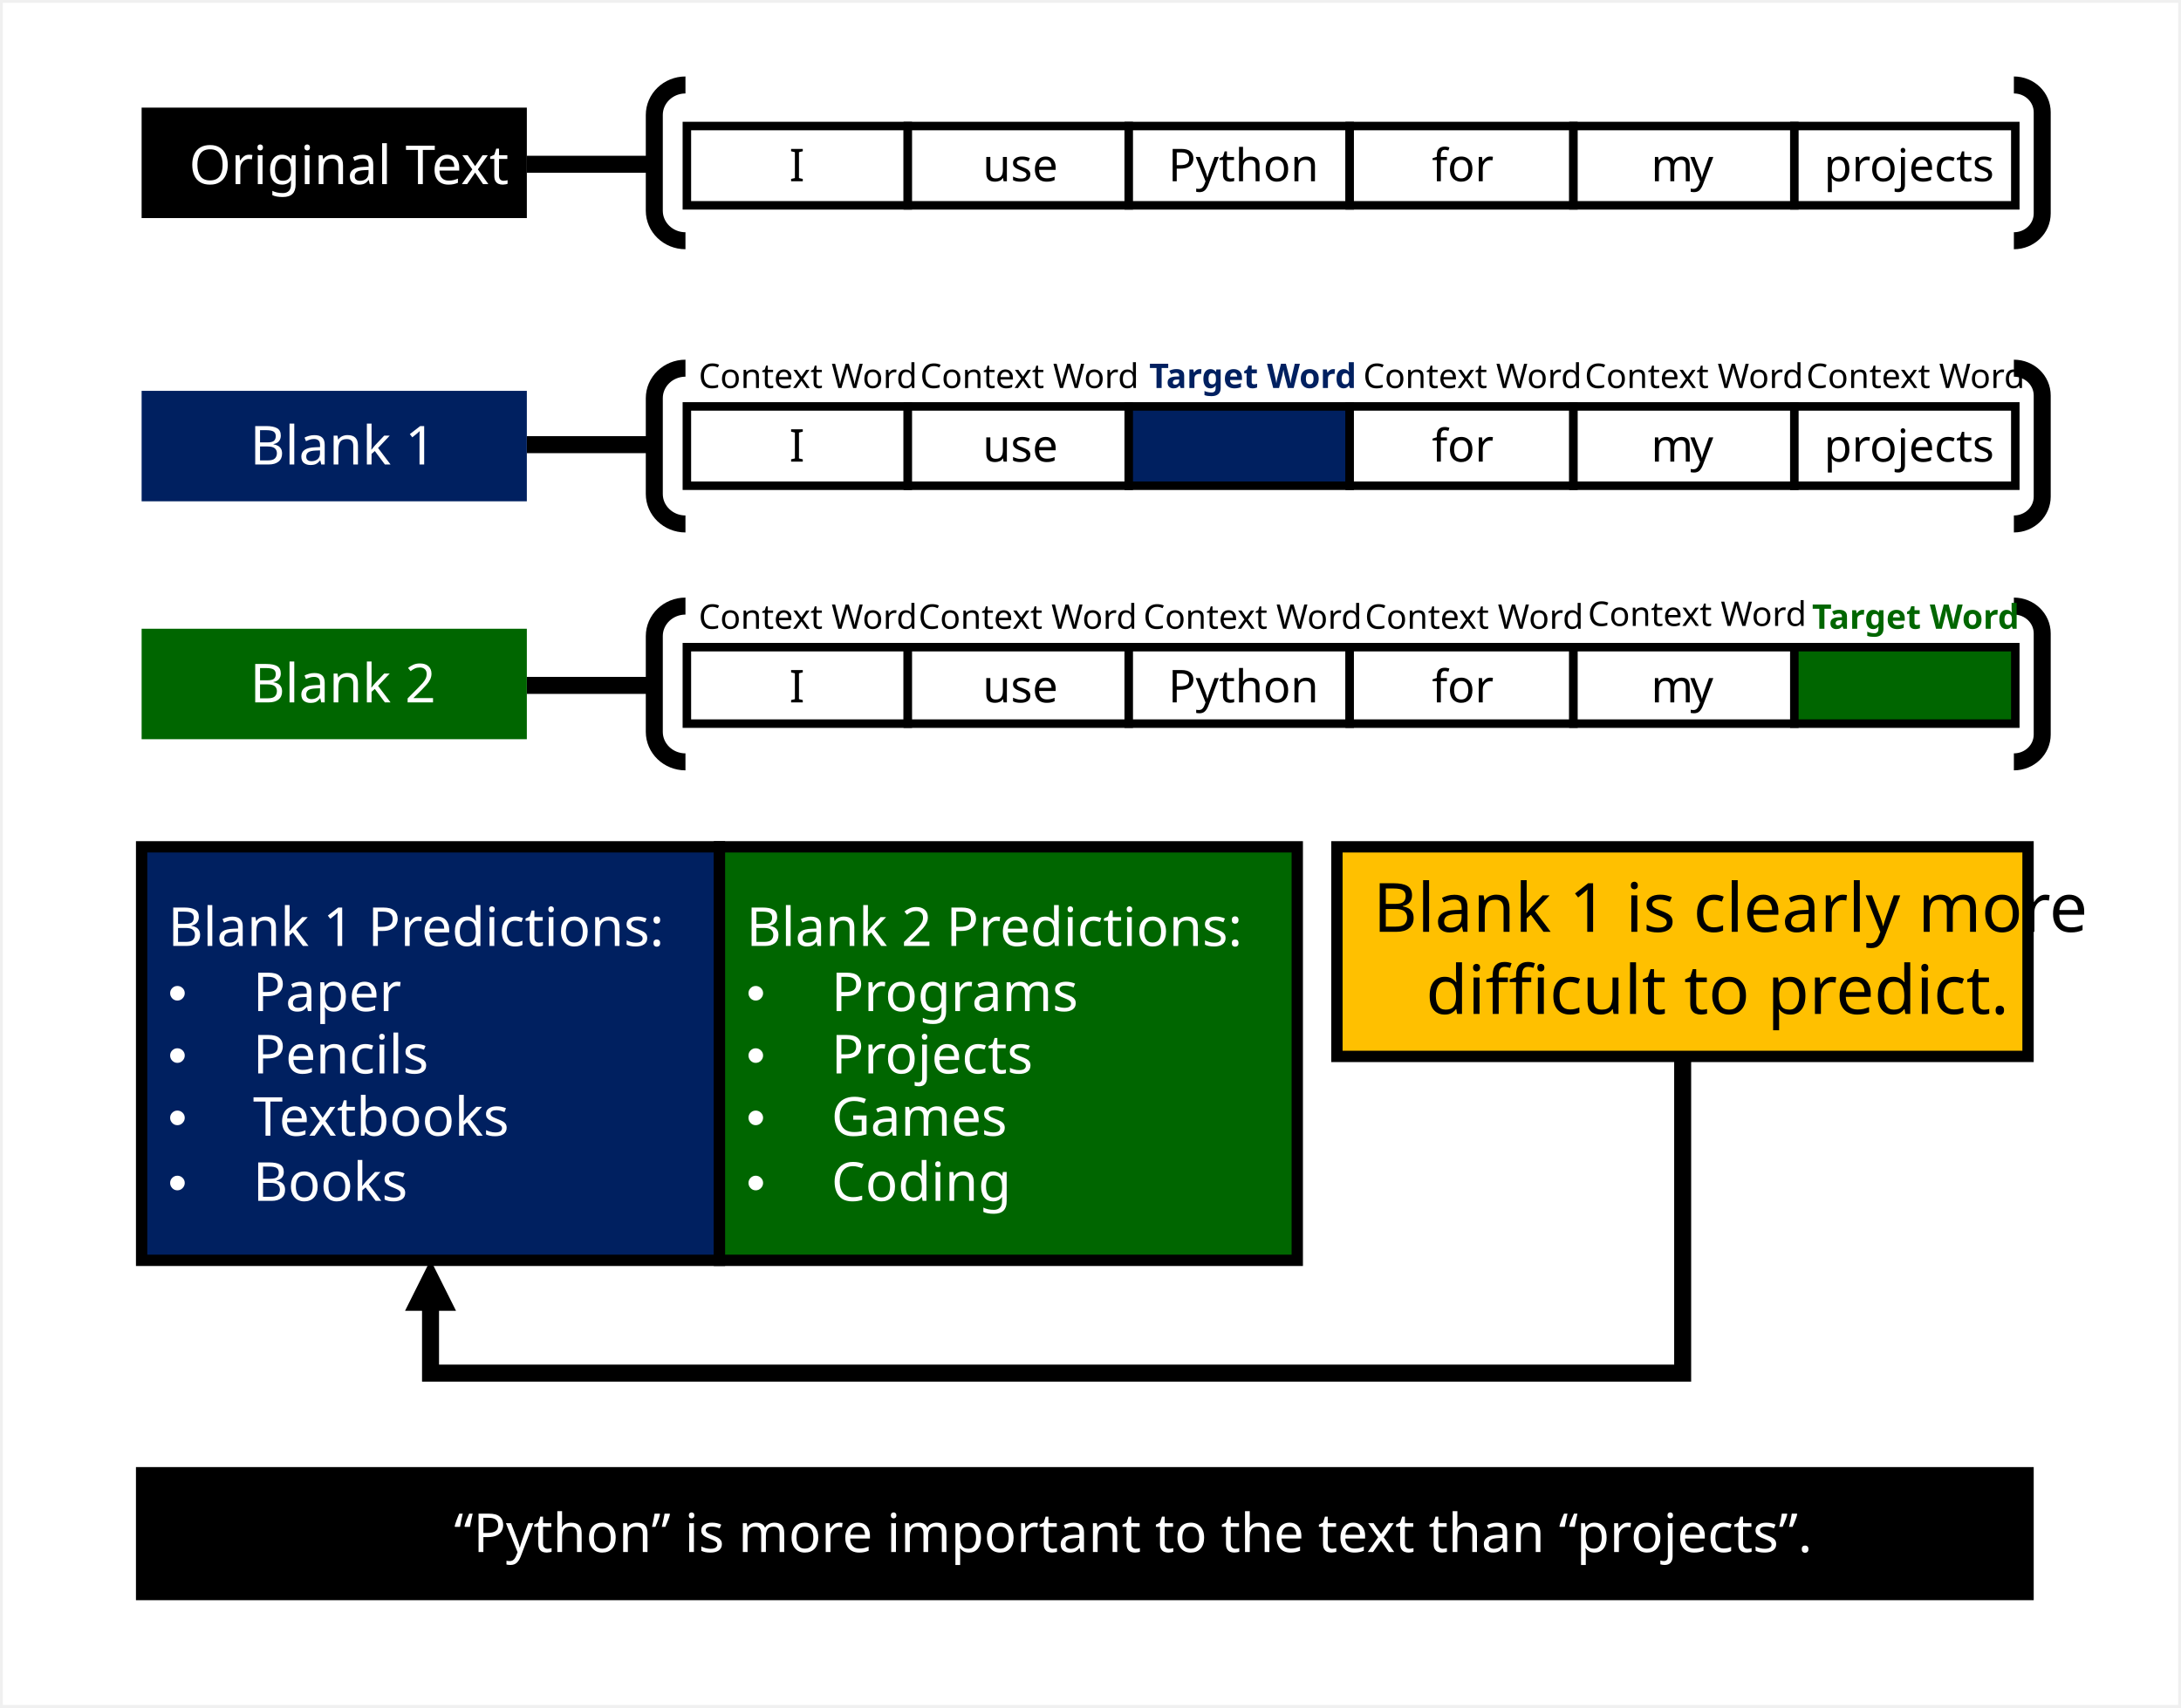
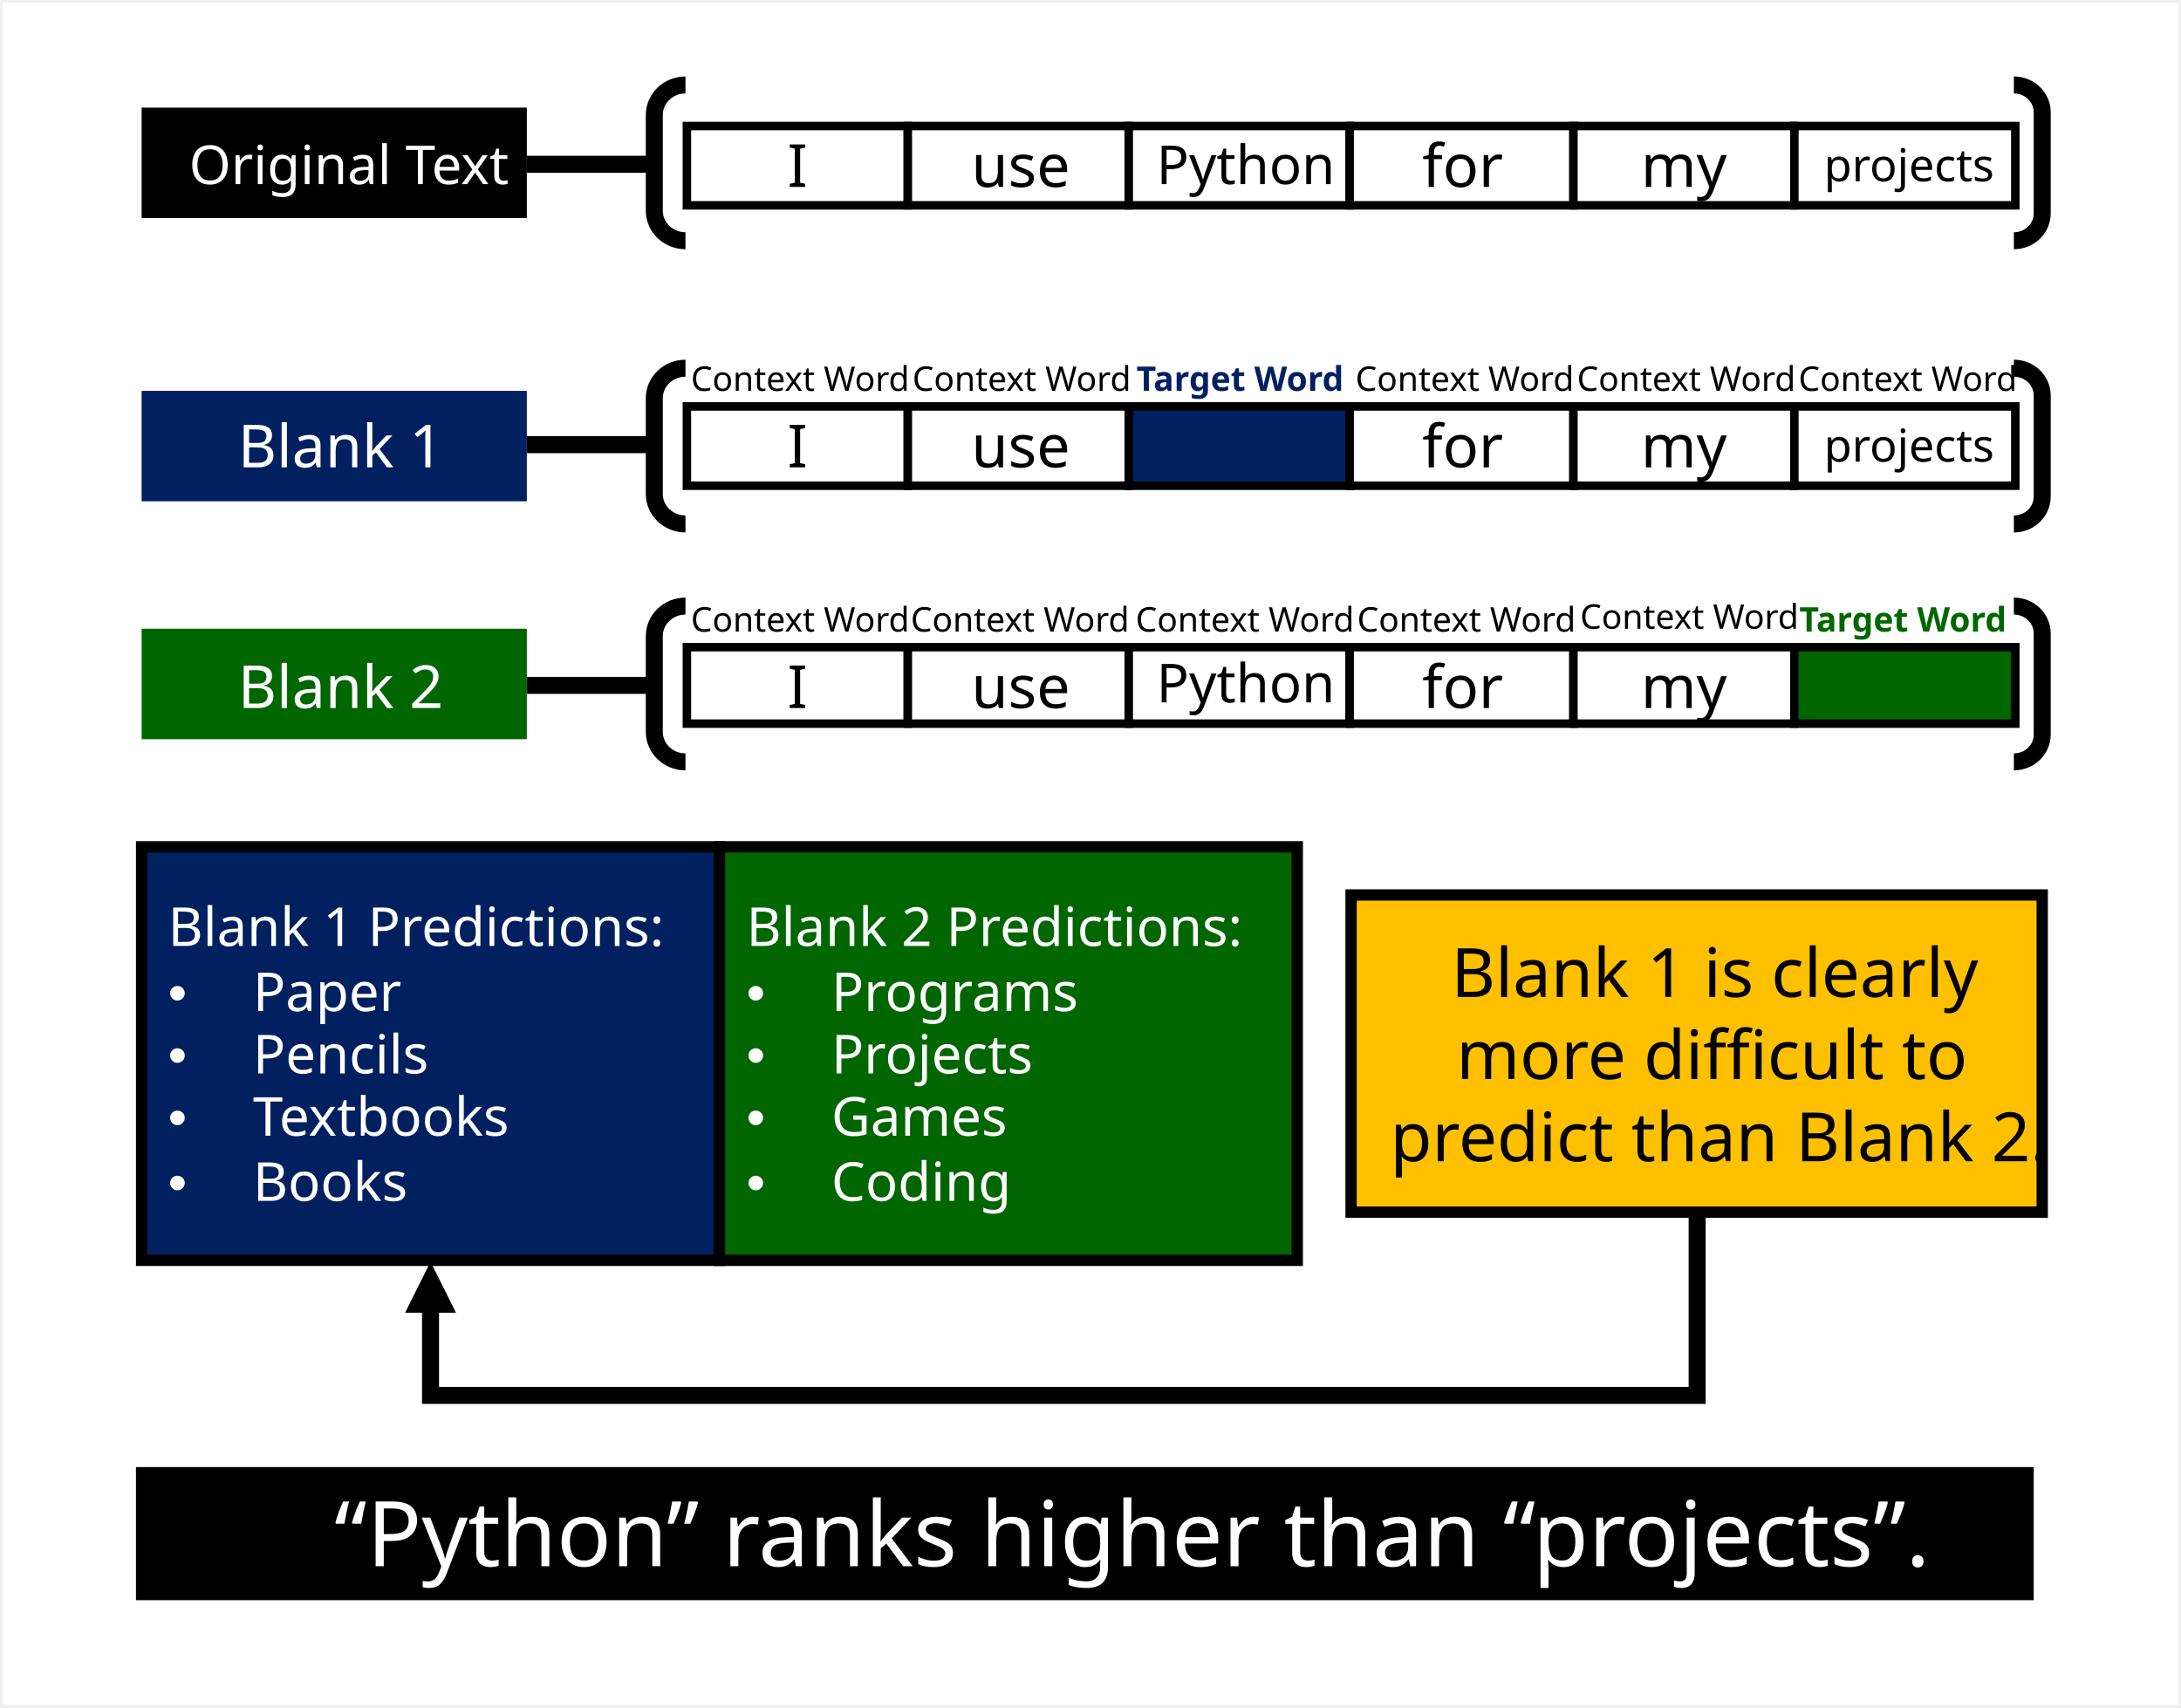
<svg xmlns="http://www.w3.org/2000/svg" width="770" height="603" overflow="hidden">
  <defs>
    <clipPath id="clip0">
      <path d="M-1-1 769-1 769 602-1 602Z" fill-rule="evenodd" clip-rule="evenodd" />
    </clipPath>
  </defs>
  <g clip-path="url(#clip0)" transform="translate(1 1)">
+     <rect x="0" y="0" width="768" height="599" fill="#FFFFFF" transform="matrix(-1 -8.74228e-08 -8.74228e-08 1 768 0)" />
    <rect x="0" y="0" width="768" height="601" fill="#FFFFFF" transform="matrix(-1 -8.74228e-08 -8.74228e-08 1 768 0)" />
    <rect x="241.5" y="43.5" width="78" height="28" stroke="#000000" stroke-width="3" stroke-miterlimit="8" fill="#FFFFFF" />
-     <text font-family="Segoe UI,Segoe UI_MSFontService,sans-serif" font-weight="400" font-size="16" transform="translate(277.654 63)">I</text>
+     <text font-family="Segoe UI,Segoe UI_MSFontService,sans-serif" font-weight="400" font-size="21" transform="translate(276.988 65)">I</text>
    <rect x="319.5" y="43.5" width="78" height="28" stroke="#000000" stroke-width="3" stroke-miterlimit="8" fill="#FFFFFF" />
-     <text font-family="Segoe UI,Segoe UI_MSFontService,sans-serif" font-weight="400" font-size="16" transform="translate(345.945 63)">use</text>
+     <text font-family="Segoe UI,Segoe UI_MSFontService,sans-serif" font-weight="400" font-size="21" transform="translate(341.945 65)">use</text>
    <rect x="397.5" y="43.5" width="78" height="28" stroke="#000000" stroke-width="3" stroke-miterlimit="8" fill="#FFFFFF" />
-     <text font-family="Segoe UI,Segoe UI_MSFontService,sans-serif" font-weight="400" font-size="16" transform="translate(411.463 63)">Python</text>
+     <text font-family="Segoe UI,Segoe UI_MSFontService,sans-serif" font-weight="400" font-size="19" transform="translate(407.293 64)">Python</text>
    <rect x="475.5" y="43.5" width="79" height="28" stroke="#000000" stroke-width="3" stroke-miterlimit="8" fill="#FFFFFF" />
-     <text font-family="Segoe UI,Segoe UI_MSFontService,sans-serif" font-weight="400" font-size="16" transform="translate(504.527 63)">for</text>
+     <text font-family="Segoe UI,Segoe UI_MSFontService,sans-serif" font-weight="400" font-size="21" transform="translate(501.111 65)">for</text>
    <rect x="554.5" y="43.5" width="78" height="28" stroke="#000000" stroke-width="3" stroke-miterlimit="8" fill="#FFFFFF" />
-     <text font-family="Segoe UI,Segoe UI_MSFontService,sans-serif" font-weight="400" font-size="16" transform="translate(581.902 63)">m<tspan x="13.833" y="0">y</tspan>
-     </text>
+     <text font-family="Segoe UI,Segoe UI_MSFontService,sans-serif" font-weight="400" font-size="21" transform="translate(578.318 65)">my</text>
    <rect x="632.5" y="43.5" width="78" height="28" stroke="#000000" stroke-width="3" stroke-miterlimit="8" fill="#FFFFFF" />
    <text font-family="Segoe UI,Segoe UI_MSFontService,sans-serif" font-weight="400" font-size="16" transform="translate(642.966 63)">projects</text>
    <path d="M10 55C4.477 55 0 50.685 0 45.362L0 9.638C0 4.315 4.477 0 10 0" stroke="#000000" stroke-width="6" stroke-miterlimit="8" fill="none" fill-rule="evenodd" transform="matrix(-1 -8.74228e-08 -8.74228e-08 1 720 29)" />
    <path d="M241 84C234.925 84 230 79.254 230 73.399L230 39.601C230 33.746 234.925 29 241 29" stroke="#000000" stroke-width="6" stroke-miterlimit="8" fill="none" fill-rule="evenodd" />
    <path d="M185 57 230.022 57" stroke="#000000" stroke-width="6" stroke-miterlimit="8" fill="none" fill-rule="evenodd" />
    <rect x="49" y="37" width="136" height="39" />
    <text fill="#FFFFFF" font-family="Segoe UI,Segoe UI_MSFontService,sans-serif" font-weight="400" font-size="19" transform="translate(65.7216 64)">Original Text</text>
    <rect x="241.5" y="142.5" width="78" height="28" stroke="#000000" stroke-width="3" stroke-miterlimit="8" fill="#FFFFFF" />
-     <text font-family="Segoe UI,Segoe UI_MSFontService,sans-serif" font-weight="400" font-size="16" transform="translate(277.654 162)">I</text>
+     <text font-family="Segoe UI,Segoe UI_MSFontService,sans-serif" font-weight="400" font-size="21" transform="translate(276.988 164)">I</text>
    <rect x="319.5" y="142.5" width="78" height="28" stroke="#000000" stroke-width="3" stroke-miterlimit="8" fill="#FFFFFF" />
-     <text font-family="Segoe UI,Segoe UI_MSFontService,sans-serif" font-weight="400" font-size="16" transform="translate(345.945 162)">use</text>
+     <text font-family="Segoe UI,Segoe UI_MSFontService,sans-serif" font-weight="400" font-size="21" transform="translate(341.945 164)">use</text>
    <rect x="397.5" y="142.5" width="78" height="28" stroke="#000000" stroke-width="3" stroke-miterlimit="8" fill="#002060" />
    <rect x="475.5" y="142.5" width="79" height="28" stroke="#000000" stroke-width="3" stroke-miterlimit="8" fill="#FFFFFF" />
-     <text font-family="Segoe UI,Segoe UI_MSFontService,sans-serif" font-weight="400" font-size="16" transform="translate(504.527 162)">for</text>
+     <text font-family="Segoe UI,Segoe UI_MSFontService,sans-serif" font-weight="400" font-size="21" transform="translate(501.111 164)">for</text>
    <rect x="554.5" y="142.5" width="78" height="28" stroke="#000000" stroke-width="3" stroke-miterlimit="8" fill="#FFFFFF" />
-     <text font-family="Segoe UI,Segoe UI_MSFontService,sans-serif" font-weight="400" font-size="16" transform="translate(581.902 162)">m<tspan x="13.833" y="0">y</tspan>
-     </text>
+     <text font-family="Segoe UI,Segoe UI_MSFontService,sans-serif" font-weight="400" font-size="21" transform="translate(578.318 164)">my</text>
    <rect x="632.5" y="142.5" width="78" height="28" stroke="#000000" stroke-width="3" stroke-miterlimit="8" fill="#FFFFFF" />
    <text font-family="Segoe UI,Segoe UI_MSFontService,sans-serif" font-weight="400" font-size="16" transform="translate(642.966 162)">projects</text>
    <path d="M10 55C4.477 55 0 50.685 0 45.362L0 9.638C0 4.315 4.477 0 10 0" stroke="#000000" stroke-width="6" stroke-miterlimit="8" fill="none" fill-rule="evenodd" transform="matrix(-1 -8.74228e-08 -8.74228e-08 1 720 129)" />
    <path d="M241 184C234.925 184 230 179.254 230 173.399L230 139.601C230 133.746 234.925 129 241 129" stroke="#000000" stroke-width="6" stroke-miterlimit="8" fill="none" fill-rule="evenodd" />
    <path d="M185 156 230.022 156" stroke="#000000" stroke-width="6" stroke-miterlimit="8" fill="none" fill-rule="evenodd" />
    <rect x="49" y="137" width="136" height="39" fill="#002060" />
-     <text fill="#FFFFFF" font-family="Segoe UI,Segoe UI_MSFontService,sans-serif" font-weight="400" font-size="19" transform="translate(87.2615 163)">Blank 1</text>
+     <text fill="#FFFFFF" font-family="Segoe UI,Segoe UI_MSFontService,sans-serif" font-weight="400" font-size="21" transform="translate(83.0116 164)">Blank 1</text>
    <rect x="241.5" y="227.5" width="78" height="27" stroke="#000000" stroke-width="3" stroke-miterlimit="8" fill="#FFFFFF" />
-     <text font-family="Segoe UI,Segoe UI_MSFontService,sans-serif" font-weight="400" font-size="16" transform="translate(277.654 247)">I</text>
+     <text font-family="Segoe UI,Segoe UI_MSFontService,sans-serif" font-weight="400" font-size="21" transform="translate(276.988 249)">I</text>
    <rect x="319.5" y="227.5" width="78" height="27" stroke="#000000" stroke-width="3" stroke-miterlimit="8" fill="#FFFFFF" />
-     <text font-family="Segoe UI,Segoe UI_MSFontService,sans-serif" font-weight="400" font-size="16" transform="translate(345.945 247)">use</text>
+     <text font-family="Segoe UI,Segoe UI_MSFontService,sans-serif" font-weight="400" font-size="21" transform="translate(341.945 249)">use</text>
    <rect x="397.5" y="227.5" width="78" height="27" stroke="#000000" stroke-width="3" stroke-miterlimit="8" fill="#FFFFFF" />
-     <text font-family="Segoe UI,Segoe UI_MSFontService,sans-serif" font-weight="400" font-size="16" transform="translate(411.463 247)">Python</text>
+     <text font-family="Segoe UI,Segoe UI_MSFontService,sans-serif" font-weight="400" font-size="19" transform="translate(407.293 247)">Python</text>
    <rect x="475.5" y="227.5" width="79" height="27" stroke="#000000" stroke-width="3" stroke-miterlimit="8" fill="#FFFFFF" />
-     <text font-family="Segoe UI,Segoe UI_MSFontService,sans-serif" font-weight="400" font-size="16" transform="translate(504.527 247)">for</text>
+     <text font-family="Segoe UI,Segoe UI_MSFontService,sans-serif" font-weight="400" font-size="21" transform="translate(501.111 249)">for</text>
    <rect x="554.5" y="227.5" width="78" height="27" stroke="#000000" stroke-width="3" stroke-miterlimit="8" fill="#FFFFFF" />
-     <text font-family="Segoe UI,Segoe UI_MSFontService,sans-serif" font-weight="400" font-size="16" transform="translate(581.902 247)">m<tspan x="13.833" y="0">y</tspan>
-     </text>
+     <text font-family="Segoe UI,Segoe UI_MSFontService,sans-serif" font-weight="400" font-size="21" transform="translate(578.318 249)">my</text>
    <rect x="632.5" y="227.5" width="78" height="27" stroke="#000000" stroke-width="3" stroke-miterlimit="8" fill="#006600" />
    <path d="M10 55C4.477 55 0 50.685 0 45.362L0 9.638C0 4.315 4.477 0 10 0" stroke="#000000" stroke-width="6" stroke-miterlimit="8" fill="none" fill-rule="evenodd" transform="matrix(-1 -8.74228e-08 -8.74228e-08 1 720 213)" />
    <path d="M241 268C234.925 268 230 263.254 230 257.399L230 223.601C230 217.746 234.925 213 241 213" stroke="#000000" stroke-width="6" stroke-miterlimit="8" fill="none" fill-rule="evenodd" />
    <path d="M185 241 230.022 241" stroke="#000000" stroke-width="6" stroke-miterlimit="8" fill="none" fill-rule="evenodd" />
    <rect x="49" y="221" width="136" height="39" fill="#006600" />
-     <text fill="#FFFFFF" font-family="Segoe UI,Segoe UI_MSFontService,sans-serif" font-weight="400" font-size="19" transform="translate(87.2615 247)">Blank 2<tspan fill="#000000" font-family="Calibri,Calibri_MSFontService,sans-serif" font-size="12" x="158.393" y="-111">Context Word</tspan>
-       <tspan fill="#000000" font-family="Calibri,Calibri_MSFontService,sans-serif" font-size="12" x="236.601" y="-111">Context Word</tspan>
-       <tspan fill="#000000" font-family="Calibri,Calibri_MSFontService,sans-serif" font-size="12" x="393.016" y="-111">Context Word</tspan>
-       <tspan fill="#000000" font-family="Calibri,Calibri_MSFontService,sans-serif" font-size="12" x="471.224" y="-111">Context Word</tspan>
-       <tspan fill="#000000" font-family="Calibri,Calibri_MSFontService,sans-serif" font-size="12" x="549.431" y="-111">Context Word</tspan>
-       <tspan fill="#002060" font-family="Calibri,Calibri_MSFontService,sans-serif" font-weight="700" font-size="12" x="317.475" y="-111">Target Word</tspan>
-       <tspan fill="#000000" font-family="Calibri,Calibri_MSFontService,sans-serif" font-size="12" x="158.393" y="-26">Context Word</tspan>
-       <tspan fill="#000000" font-family="Calibri,Calibri_MSFontService,sans-serif" font-size="12" x="236.003" y="-26">Context Word</tspan>
-       <tspan fill="#000000" font-family="Calibri,Calibri_MSFontService,sans-serif" font-size="12" x="315.406" y="-26">Context Word</tspan>
-       <tspan fill="#000000" font-family="Calibri,Calibri_MSFontService,sans-serif" font-size="12" x="393.614" y="-26">Context Word</tspan>
-       <tspan fill="#000000" font-family="Calibri,Calibri_MSFontService,sans-serif" font-size="12" x="472.333" y="-27">Context Word</tspan>
-       <tspan fill="#006600" font-family="Calibri,Calibri_MSFontService,sans-serif" font-weight="700" font-size="12" x="551.477" y="-26">Target Word</tspan>
-     </text>
+     <text fill="#FFFFFF" font-family="Segoe UI,Segoe UI_MSFontService,sans-serif" font-weight="400" font-size="21" transform="translate(83.0116 249)">Blank 2</text>
    <rect x="49" y="298" width="204" height="146" stroke="#000000" stroke-width="4" stroke-miterlimit="8" fill="#002060" />
    <text fill="#FFFFFF" font-family="Segoe UI,Segoe UI_MSFontService,sans-serif" font-weight="400" font-size="19" transform="translate(58.3173 333)">Blank 1 Predictions:<tspan font-family="Arial,Arial_MSFontService,sans-serif" x="0" y="23">•</tspan>
      <tspan x="30" y="23">Paper</tspan>
      <tspan font-family="Arial,Arial_MSFontService,sans-serif" x="0" y="45">•</tspan>
      <tspan x="30" y="45">Pencils</tspan>
      <tspan font-family="Arial,Arial_MSFontService,sans-serif" x="0" y="67">•</tspan>
      <tspan x="30" y="67">Textbooks</tspan>
      <tspan font-family="Arial,Arial_MSFontService,sans-serif" x="0" y="90">•</tspan>
      <tspan x="30" y="90">Books</tspan>
    </text>
    <rect x="253" y="298" width="204" height="146" stroke="#000000" stroke-width="4" stroke-miterlimit="8" fill="#006600" />
    <text fill="#FFFFFF" font-family="Segoe UI,Segoe UI_MSFontService,sans-serif" font-weight="400" font-size="19" transform="translate(262.503 333)">Blank 2 Predictions:<tspan font-family="Arial,Arial_MSFontService,sans-serif" x="0" y="23">•</tspan>
      <tspan x="30" y="23">Programs</tspan>
      <tspan font-family="Arial,Arial_MSFontService,sans-serif" x="0" y="45">•</tspan>
      <tspan x="30" y="45">Projects</tspan>
      <tspan font-family="Arial,Arial_MSFontService,sans-serif" x="0" y="67">•</tspan>
      <tspan x="30" y="67">Games</tspan>
      <tspan font-family="Arial,Arial_MSFontService,sans-serif" x="0" y="90">•</tspan>
-       <tspan x="30" y="90">Codin</tspan>g</text>
-     <rect x="471" y="298" width="244" height="74" stroke="#000000" stroke-width="4" stroke-miterlimit="8" fill="#FFC000" />
-     <text font-family="Calibri,Calibri_MSFontService,sans-serif" font-weight="400" font-size="24" transform="translate(483.779 328)">Blank 1 is clearly more <tspan x="18.653" y="29">difficult to predict.</tspan>
+       <tspan x="30" y="90">Coding</tspan>
    </text>
-     <path d="M596.062 372 596.062 486.823 148 486.823 148 458.824 154 458.824 154 483.823 151 480.823 593.062 480.823 590.062 483.823 590.062 372ZM142 461.824 151 443.824 160 461.824Z" />
+     <rect x="476" y="315" width="244" height="112" stroke="#000000" stroke-width="4" stroke-miterlimit="8" fill="#FFC000" />
+     <text font-family="Segoe UI,Segoe UI_MSFontService,sans-serif" font-weight="400" font-size="24" transform="translate(511.313 351)">Blank 1 is clearly <tspan x="1.833" y="29">more difficult to </tspan>
+       <tspan x="-21.507" y="58">predict than Blank 2.</tspan>
+     </text>
+     <path d="M601.173 427 601.173 494.701 148 494.701 148 459.5 154 459.5 154 491.701 151 488.701 598.173 488.701 595.173 491.701 595.173 427ZM142 462.5 151 444.5 160 462.5Z" />
    <rect x="49" y="519" width="666" height="43" stroke="#000000" stroke-width="4" stroke-miterlimit="8" />
-     <text fill="#FFFFFF" font-family="Segoe UI,Segoe UI_MSFontService,sans-serif" font-weight="400" font-size="19" transform="translate(159.289 547)">“Python” is more important to the text than “projects”. </text>
+     <text fill="#FFFFFF" font-family="Segoe UI,Segoe UI_MSFontService,sans-serif" font-weight="400" font-size="32" transform="translate(117.023 552)">“Python” ranks higher than “projects”. <tspan fill="#000000" font-size="12" x="125.882" y="-415">Context Word</tspan>
+       <tspan fill="#000000" font-size="12" x="204.09" y="-415">Context Word</tspan>
+       <tspan fill="#000000" font-size="12" x="360.505" y="-415">Context Word</tspan>
+       <tspan fill="#000000" font-size="12" x="438.713" y="-415">Context Word</tspan>
+       <tspan fill="#000000" font-size="12" x="516.92" y="-415">Context Word</tspan>
+       <tspan fill="#002060" font-weight="700" font-size="12" x="283.214" y="-415">Target Word</tspan>
+       <tspan fill="#000000" font-size="12" x="125.882" y="-330">Context Word</tspan>
+       <tspan fill="#000000" font-size="12" x="203.491" y="-330">Context Word</tspan>
+       <tspan fill="#000000" font-size="12" x="282.895" y="-330">Context Word</tspan>
+       <tspan fill="#000000" font-size="12" x="361.103" y="-330">Context Word</tspan>
+       <tspan fill="#000000" font-size="12" x="439.822" y="-331">Context Word</tspan>
+       <tspan fill="#006600" font-weight="700" font-size="12" x="517.216" y="-330">Target Word</tspan>
+     </text>
  </g>
</svg>
